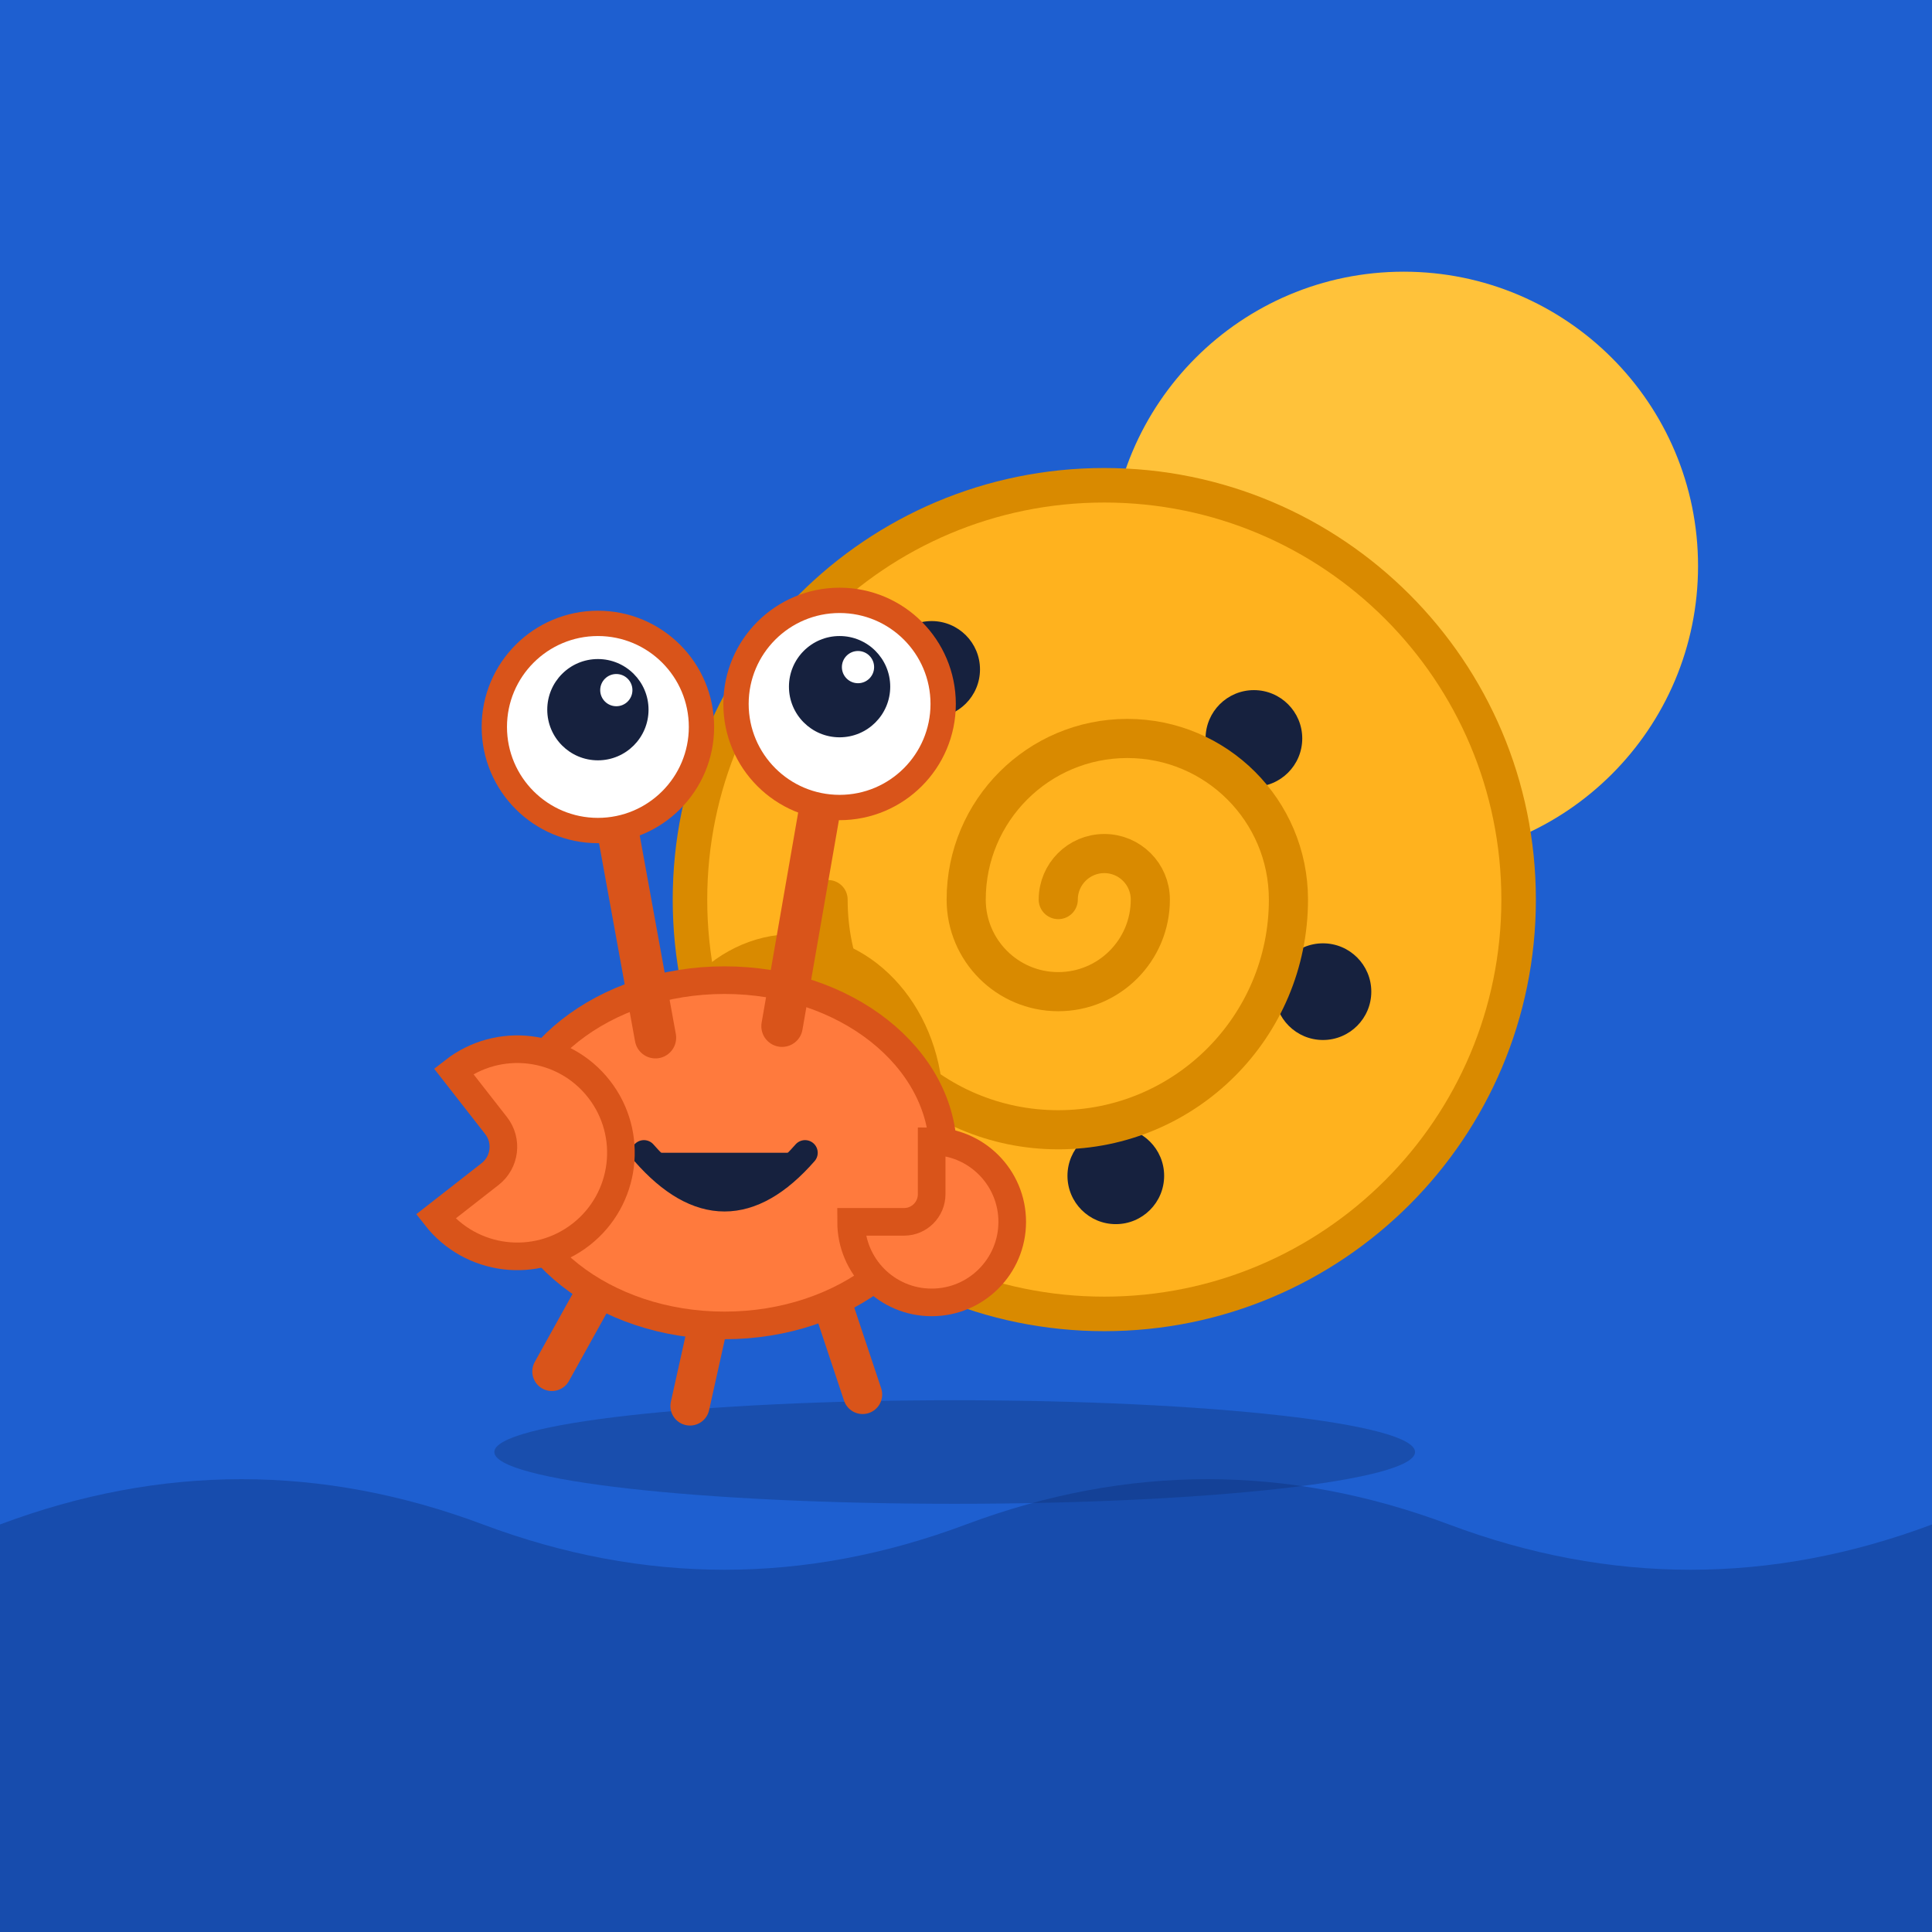
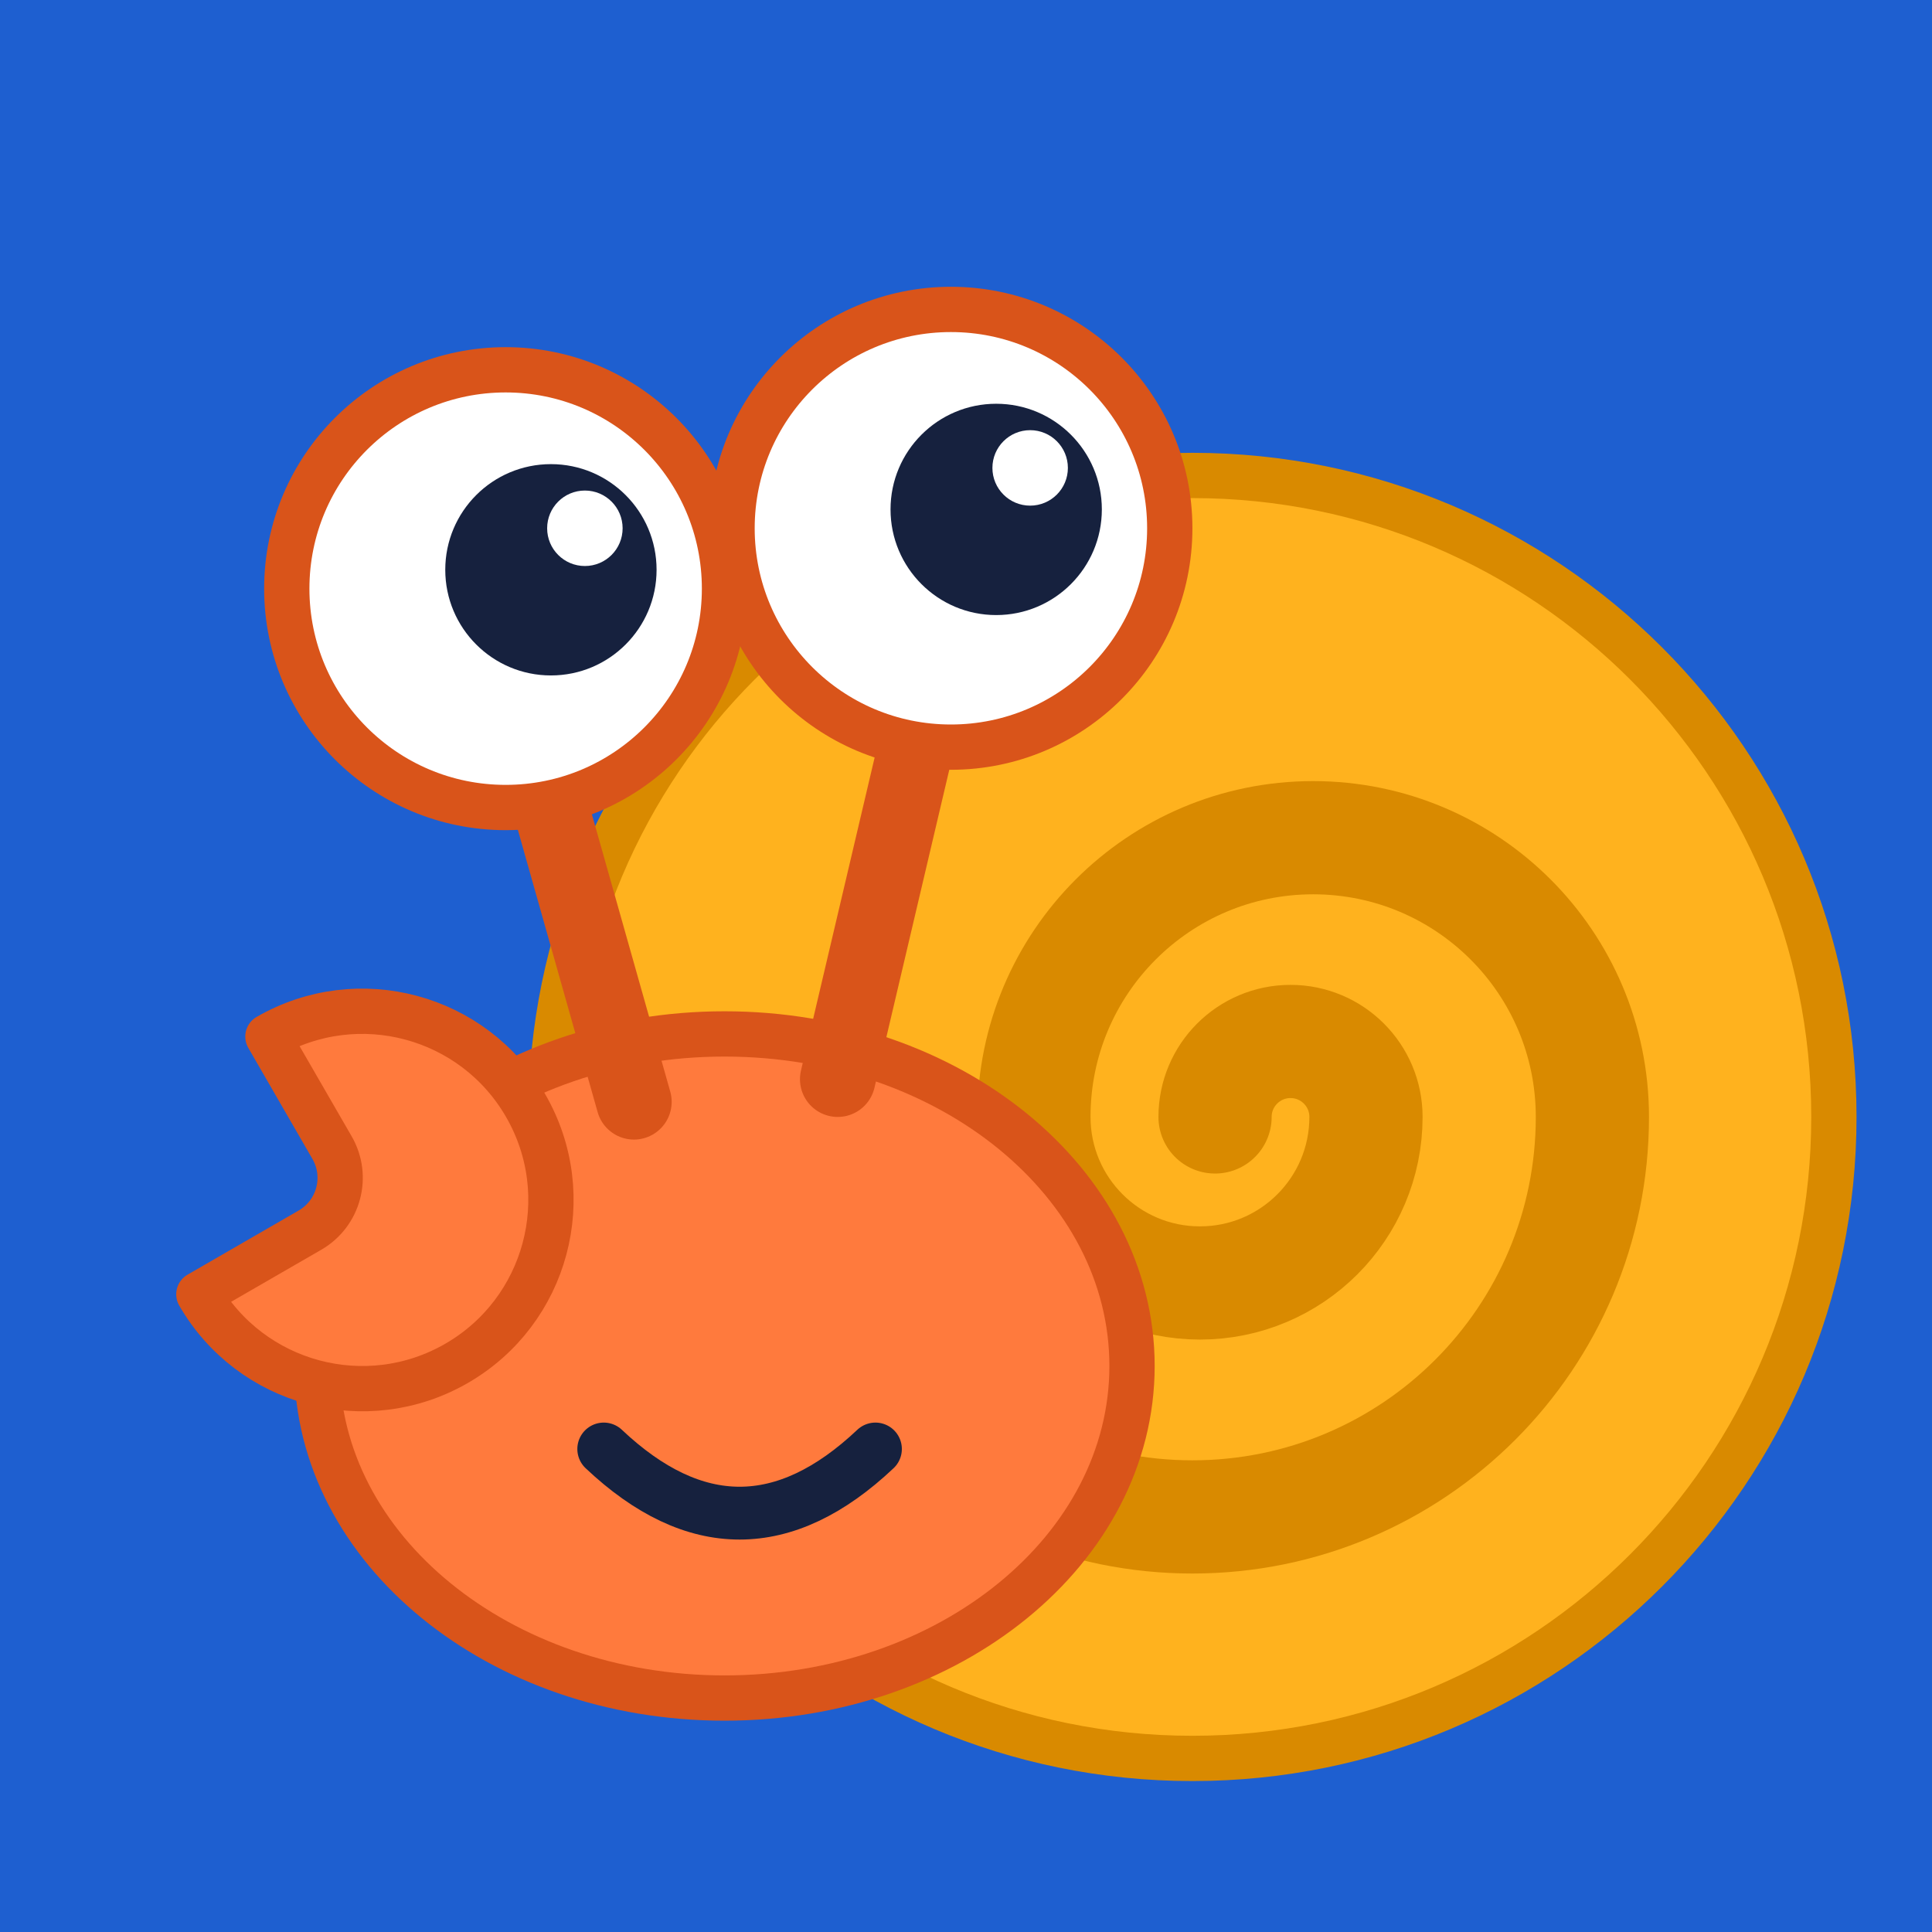
<svg xmlns="http://www.w3.org/2000/svg" viewBox="0 0 512 512">
  <rect width="512" height="512" fill="#1E5FD0" />
-   <circle cx="372" cy="150" r="78" fill="#FFC23A" />
-   <path d="M0 404 Q64 380 128 404 T256 404 T384 404 T512 404 V512 H0 Z" fill="#174CAD" />
-   <g transform="translate(70 92) scale(3.05)">
-     <ellipse cx="60" cy="96" rx="40" ry="4.5" fill="#0E2F6E" opacity=".35" />
-     <circle cx="73" cy="48" r="36" fill="#FFB21E" stroke="#D98A00" stroke-width="3" />
-     <g fill="#16213E">
-       <circle cx="58" cy="28" r="4.2" />
-       <circle cx="86" cy="34" r="4.2" />
-       <circle cx="92" cy="56" r="4.2" />
-       <circle cx="74" cy="72" r="4.2" />
+   <g id="art">
+     <circle cx="316" cy="296" r="170" fill="#FFB21E" stroke="#D98A00" stroke-width="12" />
+     <path d="M322 296 a20 20 0 1 1 40 0 a44 44 0 1 1 -88 0 a74 74 0 1 1 148 0 a106 106 0 1 1 -212 0" fill="none" stroke="#D98A00" stroke-width="30" stroke-linecap="round" />
+     <ellipse cx="192" cy="362" rx="108" ry="88" fill="#FF7A3D" stroke="#D9541A" stroke-width="12" />
+     <g fill="#FF7A3D" stroke="#D9541A" stroke-width="12" stroke-linejoin="round" transform="rotate(-30 96 318)">
+       <path d="M96 318 m-50 0 a50 50 0 1 0 50 -50 l0 34 a16 16 0 0 1 -16 16 z" />
    </g>
-     <path d="M73 48 m-4 0 a4 4 0 1 1 8 0 a8 8 0 1 1 -16 0 a14 14 0 1 1 28 0 a20 20 0 1 1 -40 0" fill="none" stroke="#D98A00" stroke-width="3.4" stroke-linecap="round" />
-     <ellipse cx="46" cy="66" rx="13" ry="15" fill="#D98A00" />
-     <g stroke="#D9541A" stroke-width="3.4" stroke-linecap="round">
-       <path d="M30 80 l-5 9" />
-       <path d="M39 83 l-2 9" />
-       <path d="M49 82 l3 9" />
+     <g stroke="#D9541A" stroke-width="20" stroke-linecap="round">
+       <path d="M168 292 L142 200" />
+       <path d="M222 286 L246 184" />
    </g>
-     <ellipse cx="40" cy="70" rx="19" ry="15" fill="#FF7A3D" stroke="#D9541A" stroke-width="2.4" />
-     <g stroke="#D9541A" stroke-width="3.6" stroke-linecap="round">
-       <path d="M34 60 L30 38" />
-       <path d="M45 59 L49 36" />
-     </g>
-     <circle cx="29" cy="33" r="9" fill="#fff" stroke="#D9541A" stroke-width="2.2" />
-     <circle cx="50" cy="31" r="9" fill="#fff" stroke="#D9541A" stroke-width="2.2" />
-     <circle cx="29" cy="31.5" r="4.4" fill="#16213E" />
-     <circle cx="50" cy="29.5" r="4.4" fill="#16213E" />
-     <circle cx="30.6" cy="29.8" r="1.4" fill="#fff" />
-     <circle cx="51.6" cy="27.8" r="1.4" fill="#fff" />
-     <path d="M33 70 q7 8 14 0" fill="#16213E" stroke="#16213E" stroke-width="2.2" stroke-linecap="round" />
-     <g fill="#FF7A3D" stroke="#D9541A" stroke-width="2.4" transform="rotate(-38 22 70)">
-       <path d="M22 70 m-9 0 a9 9 0 1 0 9 -9 l0 6 a3 3 0 0 1 -3 3 z" />
-     </g>
-     <g fill="#FF7A3D" stroke="#D9541A" stroke-width="2.4">
-       <path d="M58 76 m-7 0 a7 7 0 1 0 7 -7 l0 4.6 a2.4 2.4 0 0 1 -2.4 2.4 z" />
-     </g>
+     <circle cx="134" cy="156" r="58" fill="#fff" stroke="#D9541A" stroke-width="12" />
+     <circle cx="252" cy="140" r="58" fill="#fff" stroke="#D9541A" stroke-width="12" />
+     <circle cx="146" cy="151" r="28" fill="#16213E" />
+     <circle cx="264" cy="135" r="28" fill="#16213E" />
+     <circle cx="155" cy="140" r="10" fill="#fff" />
+     <circle cx="273" cy="124" r="10" fill="#fff" />
+     <path d="M160 384 Q196 418 232 384" fill="none" stroke="#16213E" stroke-width="14" stroke-linecap="round" />
  </g>
</svg>
